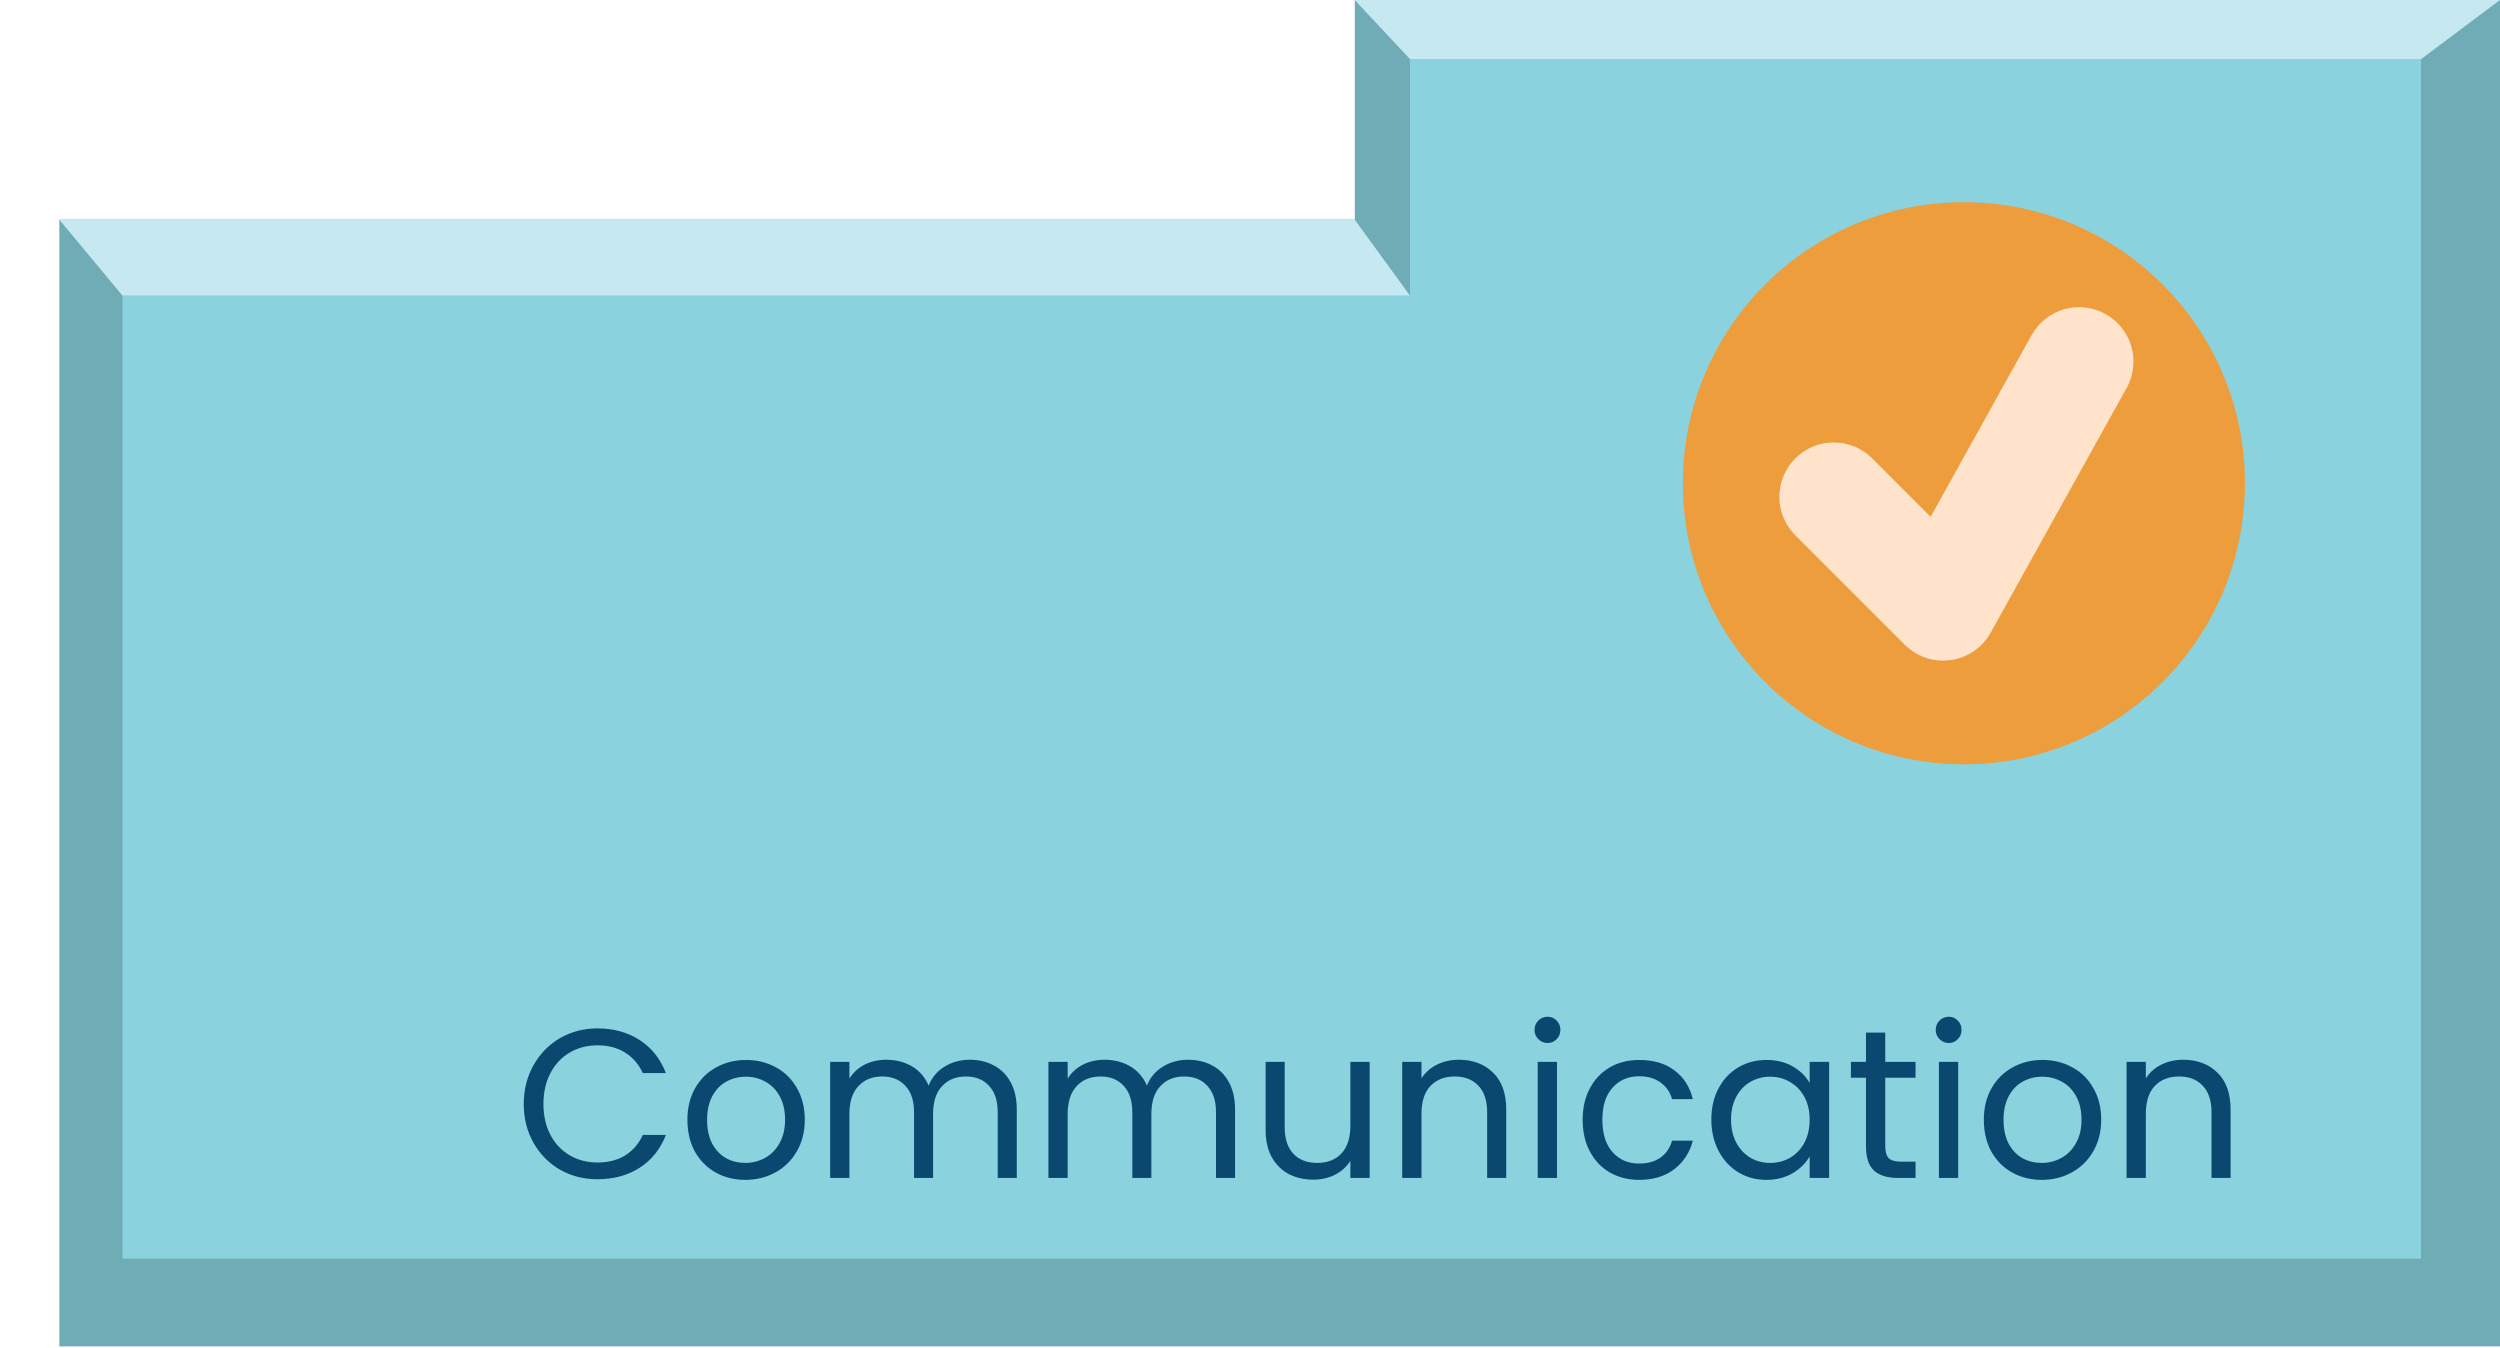
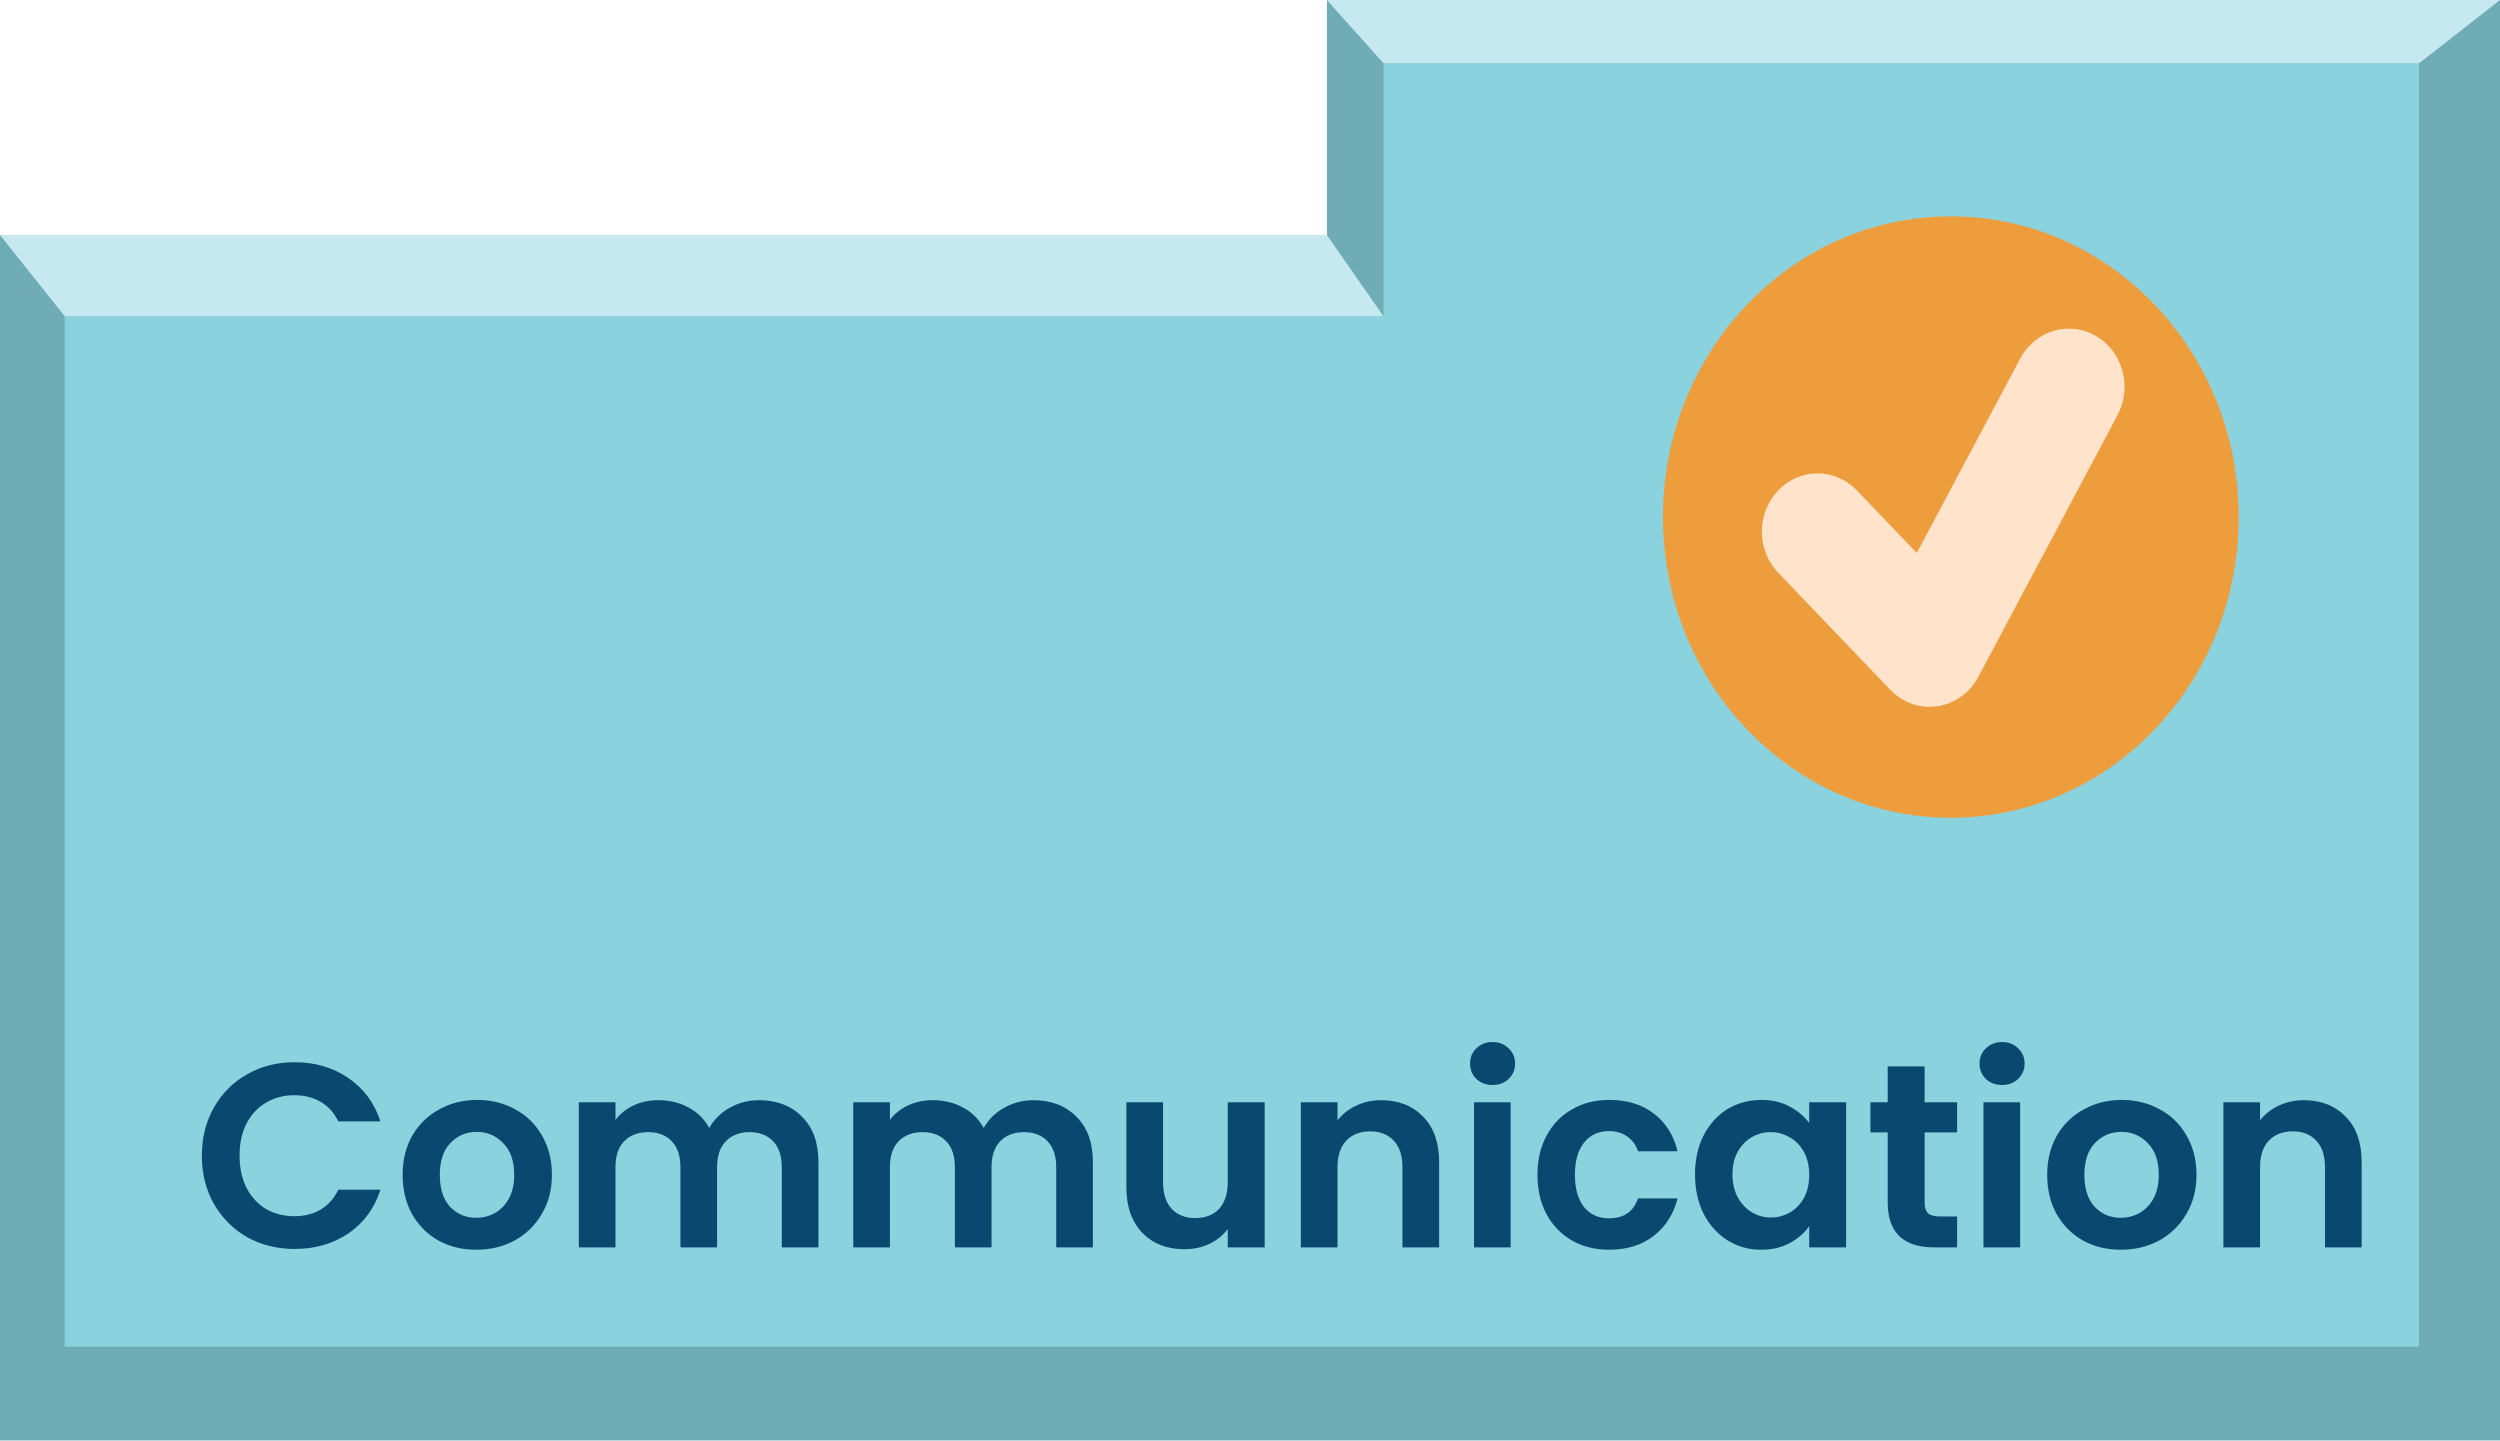
- <svg xmlns="http://www.w3.org/2000/svg" width="295" height="159" viewBox="0 0 295 159" fill="none">
-   <path d="M7 158.869H295V0H159.865V25.916H7V158.869Z" fill="#6FACB6" />
-   <path d="M285.68 148.518V35.452V6.977H166.379V20.624V34.887H90.418H14.456L14.456 91.702V148.518H149.136H183.155H217.175H285.68Z" fill="#89D2DE" />
-   <path d="M14.456 34.887L7 25.916H159.854L166.379 34.887H14.456Z" fill="#C6E9F1" />
-   <path d="M166.379 6.977L159.854 0H295L285.68 6.977H166.379Z" fill="#C6E9F1" />
-   <circle cx="231.738" cy="57.025" r="33.163" fill="#EE9D3D" />
-   <path d="M248.452 37.055C247.716 36.645 246.905 36.384 246.068 36.288C245.231 36.191 244.383 36.261 243.572 36.492C242.762 36.724 242.005 37.113 241.345 37.637C240.685 38.161 240.134 38.811 239.725 39.548L227.813 60.986L220.995 54.168C220.403 53.555 219.695 53.066 218.912 52.73C218.13 52.394 217.288 52.217 216.436 52.209C215.584 52.202 214.739 52.364 213.95 52.687C213.161 53.01 212.445 53.486 211.843 54.089C211.24 54.691 210.764 55.407 210.441 56.196C210.118 56.985 209.956 57.83 209.963 58.682C209.971 59.534 210.148 60.376 210.484 61.158C210.82 61.941 211.309 62.649 211.922 63.241L224.755 76.075C225.968 77.29 227.604 77.958 229.292 77.958L230.181 77.894C231.164 77.756 232.102 77.392 232.921 76.83C233.74 76.269 234.418 75.525 234.9 74.656L250.942 45.782C251.351 45.045 251.612 44.235 251.708 43.398C251.805 42.561 251.736 41.713 251.504 40.903C251.273 40.092 250.885 39.335 250.361 38.675C249.837 38.015 249.189 37.464 248.452 37.055V37.055Z" fill="#FFE3CA" />
-   <path d="M61.803 130.275C61.803 128.575 62.186 127.05 62.953 125.7C63.719 124.333 64.761 123.267 66.078 122.5C67.411 121.733 68.886 121.35 70.502 121.35C72.403 121.35 74.061 121.808 75.478 122.725C76.894 123.642 77.927 124.942 78.578 126.625H75.853C75.369 125.575 74.669 124.767 73.752 124.2C72.853 123.633 71.769 123.35 70.502 123.35C69.286 123.35 68.194 123.633 67.228 124.2C66.261 124.767 65.502 125.575 64.953 126.625C64.403 127.658 64.127 128.875 64.127 130.275C64.127 131.658 64.403 132.875 64.953 133.925C65.502 134.958 66.261 135.758 67.228 136.325C68.194 136.892 69.286 137.175 70.502 137.175C71.769 137.175 72.853 136.9 73.752 136.35C74.669 135.783 75.369 134.975 75.853 133.925H78.578C77.927 135.592 76.894 136.883 75.478 137.8C74.061 138.7 72.403 139.15 70.502 139.15C68.886 139.15 67.411 138.775 66.078 138.025C64.761 137.258 63.719 136.2 62.953 134.85C62.186 133.5 61.803 131.975 61.803 130.275ZM87.939 139.225C86.656 139.225 85.489 138.933 84.439 138.35C83.406 137.767 82.589 136.942 81.989 135.875C81.406 134.792 81.114 133.542 81.114 132.125C81.114 130.725 81.414 129.492 82.014 128.425C82.631 127.342 83.464 126.517 84.514 125.95C85.564 125.367 86.739 125.075 88.039 125.075C89.339 125.075 90.514 125.367 91.564 125.95C92.614 126.517 93.439 127.333 94.039 128.4C94.656 129.467 94.964 130.708 94.964 132.125C94.964 133.542 94.647 134.792 94.014 135.875C93.397 136.942 92.556 137.767 91.489 138.35C90.422 138.933 89.239 139.225 87.939 139.225ZM87.939 137.225C88.756 137.225 89.522 137.033 90.239 136.65C90.956 136.267 91.531 135.692 91.964 134.925C92.414 134.158 92.639 133.225 92.639 132.125C92.639 131.025 92.422 130.092 91.989 129.325C91.556 128.558 90.989 127.992 90.289 127.625C89.589 127.242 88.831 127.05 88.014 127.05C87.181 127.05 86.414 127.242 85.714 127.625C85.031 127.992 84.481 128.558 84.064 129.325C83.647 130.092 83.439 131.025 83.439 132.125C83.439 133.242 83.639 134.183 84.039 134.95C84.456 135.717 85.006 136.292 85.689 136.675C86.372 137.042 87.122 137.225 87.939 137.225ZM114.43 125.05C115.497 125.05 116.447 125.275 117.28 125.725C118.114 126.158 118.772 126.817 119.255 127.7C119.739 128.583 119.98 129.658 119.98 130.925V139H117.73V131.25C117.73 129.883 117.389 128.842 116.705 128.125C116.039 127.392 115.13 127.025 113.98 127.025C112.797 127.025 111.855 127.408 111.155 128.175C110.455 128.925 110.105 130.017 110.105 131.45V139H107.855V131.25C107.855 129.883 107.514 128.842 106.83 128.125C106.164 127.392 105.255 127.025 104.105 127.025C102.922 127.025 101.98 127.408 101.28 128.175C100.58 128.925 100.23 130.017 100.23 131.45V139H97.955V125.3H100.23V127.275C100.68 126.558 101.28 126.008 102.03 125.625C102.797 125.242 103.639 125.05 104.555 125.05C105.705 125.05 106.722 125.308 107.605 125.825C108.489 126.342 109.147 127.1 109.58 128.1C109.964 127.133 110.597 126.383 111.48 125.85C112.364 125.317 113.347 125.05 114.43 125.05ZM140.187 125.05C141.254 125.05 142.204 125.275 143.037 125.725C143.87 126.158 144.529 126.817 145.012 127.7C145.495 128.583 145.737 129.658 145.737 130.925V139H143.487V131.25C143.487 129.883 143.145 128.842 142.462 128.125C141.795 127.392 140.887 127.025 139.737 127.025C138.554 127.025 137.612 127.408 136.912 128.175C136.212 128.925 135.862 130.017 135.862 131.45V139H133.612V131.25C133.612 129.883 133.27 128.842 132.587 128.125C131.92 127.392 131.012 127.025 129.862 127.025C128.679 127.025 127.737 127.408 127.037 128.175C126.337 128.925 125.987 130.017 125.987 131.45V139H123.712V125.3H125.987V127.275C126.437 126.558 127.037 126.008 127.787 125.625C128.554 125.242 129.395 125.05 130.312 125.05C131.462 125.05 132.479 125.308 133.362 125.825C134.245 126.342 134.904 127.1 135.337 128.1C135.72 127.133 136.354 126.383 137.237 125.85C138.12 125.317 139.104 125.05 140.187 125.05ZM161.619 125.3V139H159.344V136.975C158.911 137.675 158.302 138.225 157.519 138.625C156.752 139.008 155.902 139.2 154.969 139.2C153.902 139.2 152.944 138.983 152.094 138.55C151.244 138.1 150.569 137.433 150.069 136.55C149.586 135.667 149.344 134.592 149.344 133.325V125.3H151.594V133.025C151.594 134.375 151.936 135.417 152.619 136.15C153.302 136.867 154.236 137.225 155.419 137.225C156.636 137.225 157.594 136.85 158.294 136.1C158.994 135.35 159.344 134.258 159.344 132.825V125.3H161.619ZM172.135 125.05C173.802 125.05 175.152 125.558 176.185 126.575C177.218 127.575 177.735 129.025 177.735 130.925V139H175.485V131.25C175.485 129.883 175.143 128.842 174.46 128.125C173.777 127.392 172.843 127.025 171.66 127.025C170.46 127.025 169.502 127.4 168.785 128.15C168.085 128.9 167.735 129.992 167.735 131.425V139H165.46V125.3H167.735V127.25C168.185 126.55 168.793 126.008 169.56 125.625C170.343 125.242 171.202 125.05 172.135 125.05ZM182.626 123.075C182.193 123.075 181.826 122.925 181.526 122.625C181.226 122.325 181.076 121.958 181.076 121.525C181.076 121.092 181.226 120.725 181.526 120.425C181.826 120.125 182.193 119.975 182.626 119.975C183.043 119.975 183.393 120.125 183.676 120.425C183.976 120.725 184.126 121.092 184.126 121.525C184.126 121.958 183.976 122.325 183.676 122.625C183.393 122.925 183.043 123.075 182.626 123.075ZM183.726 125.3V139H181.451V125.3H183.726ZM186.754 132.125C186.754 130.708 187.037 129.475 187.604 128.425C188.17 127.358 188.954 126.533 189.954 125.95C190.97 125.367 192.129 125.075 193.429 125.075C195.112 125.075 196.495 125.483 197.579 126.3C198.679 127.117 199.404 128.25 199.754 129.7H197.304C197.07 128.867 196.612 128.208 195.929 127.725C195.262 127.242 194.429 127 193.429 127C192.129 127 191.079 127.45 190.279 128.35C189.479 129.233 189.079 130.492 189.079 132.125C189.079 133.775 189.479 135.05 190.279 135.95C191.079 136.85 192.129 137.3 193.429 137.3C194.429 137.3 195.262 137.067 195.929 136.6C196.595 136.133 197.054 135.467 197.304 134.6H199.754C199.387 136 198.654 137.125 197.554 137.975C196.454 138.808 195.079 139.225 193.429 139.225C192.129 139.225 190.97 138.933 189.954 138.35C188.954 137.767 188.17 136.942 187.604 135.875C187.037 134.808 186.754 133.558 186.754 132.125ZM201.939 132.1C201.939 130.7 202.223 129.475 202.789 128.425C203.356 127.358 204.131 126.533 205.114 125.95C206.114 125.367 207.223 125.075 208.439 125.075C209.639 125.075 210.681 125.333 211.564 125.85C212.448 126.367 213.106 127.017 213.539 127.8V125.3H215.839V139H213.539V136.45C213.089 137.25 212.414 137.917 211.514 138.45C210.631 138.967 209.598 139.225 208.414 139.225C207.198 139.225 206.098 138.925 205.114 138.325C204.131 137.725 203.356 136.883 202.789 135.8C202.223 134.717 201.939 133.483 201.939 132.1ZM213.539 132.125C213.539 131.092 213.331 130.192 212.914 129.425C212.498 128.658 211.931 128.075 211.214 127.675C210.514 127.258 209.739 127.05 208.889 127.05C208.039 127.05 207.264 127.25 206.564 127.65C205.864 128.05 205.306 128.633 204.889 129.4C204.473 130.167 204.264 131.067 204.264 132.1C204.264 133.15 204.473 134.067 204.889 134.85C205.306 135.617 205.864 136.208 206.564 136.625C207.264 137.025 208.039 137.225 208.889 137.225C209.739 137.225 210.514 137.025 211.214 136.625C211.931 136.208 212.498 135.617 212.914 134.85C213.331 134.067 213.539 133.158 213.539 132.125ZM222.459 127.175V135.25C222.459 135.917 222.6 136.392 222.884 136.675C223.167 136.942 223.659 137.075 224.359 137.075H226.034V139H223.984C222.717 139 221.767 138.708 221.134 138.125C220.5 137.542 220.184 136.583 220.184 135.25V127.175H218.409V125.3H220.184V121.85H222.459V125.3H226.034V127.175H222.459ZM229.965 123.075C229.532 123.075 229.165 122.925 228.865 122.625C228.565 122.325 228.415 121.958 228.415 121.525C228.415 121.092 228.565 120.725 228.865 120.425C229.165 120.125 229.532 119.975 229.965 119.975C230.382 119.975 230.732 120.125 231.015 120.425C231.315 120.725 231.465 121.092 231.465 121.525C231.465 121.958 231.315 122.325 231.015 122.625C230.732 122.925 230.382 123.075 229.965 123.075ZM231.065 125.3V139H228.79V125.3H231.065ZM240.918 139.225C239.634 139.225 238.468 138.933 237.418 138.35C236.384 137.767 235.568 136.942 234.968 135.875C234.384 134.792 234.093 133.542 234.093 132.125C234.093 130.725 234.393 129.492 234.993 128.425C235.609 127.342 236.443 126.517 237.493 125.95C238.543 125.367 239.718 125.075 241.018 125.075C242.318 125.075 243.493 125.367 244.543 125.95C245.593 126.517 246.418 127.333 247.018 128.4C247.634 129.467 247.943 130.708 247.943 132.125C247.943 133.542 247.626 134.792 246.993 135.875C246.376 136.942 245.534 137.767 244.468 138.35C243.401 138.933 242.218 139.225 240.918 139.225ZM240.918 137.225C241.734 137.225 242.501 137.033 243.218 136.65C243.934 136.267 244.509 135.692 244.943 134.925C245.393 134.158 245.618 133.225 245.618 132.125C245.618 131.025 245.401 130.092 244.968 129.325C244.534 128.558 243.968 127.992 243.268 127.625C242.568 127.242 241.809 127.05 240.993 127.05C240.159 127.05 239.393 127.242 238.693 127.625C238.009 127.992 237.459 128.558 237.043 129.325C236.626 130.092 236.418 131.025 236.418 132.125C236.418 133.242 236.618 134.183 237.018 134.95C237.434 135.717 237.984 136.292 238.668 136.675C239.351 137.042 240.101 137.225 240.918 137.225ZM257.609 125.05C259.275 125.05 260.625 125.558 261.659 126.575C262.692 127.575 263.209 129.025 263.209 130.925V139H260.959V131.25C260.959 129.883 260.617 128.842 259.934 128.125C259.25 127.392 258.317 127.025 257.134 127.025C255.934 127.025 254.975 127.4 254.259 128.15C253.559 128.9 253.209 129.992 253.209 131.425V139H250.934V125.3H253.209V127.25C253.659 126.55 254.267 126.008 255.034 125.625C255.817 125.242 256.675 125.05 257.609 125.05Z" fill="#0B4870" />
+ <svg xmlns="http://www.w3.org/2000/svg" width="210" height="121" viewBox="0 0 210 121" fill="none">
+   <path d="M0 121H210V0H111.464V19.738H0V121Z" fill="#6FACB6" />
+   <path d="M203.204 113.117V27.002V5.314H116.214V15.708V26.571H60.825H5.437L5.437 69.844V113.117H103.641H128.447H153.252H203.204Z" fill="#89D2DE" />
+   <path d="M5.437 26.571L0 19.738H111.456L116.214 26.571H5.437Z" fill="#C6E9F1" />
+   <path d="M116.214 5.314L111.456 0H210L203.204 5.314H116.214Z" fill="#C6E9F1" />
+   <ellipse cx="163.871" cy="43.432" rx="24.182" ry="25.258" fill="#EE9D3D" />
+   <path d="M176.059 28.222C175.522 27.91 174.931 27.712 174.32 27.638C173.71 27.565 173.091 27.617 172.5 27.794C171.909 27.97 171.358 28.267 170.876 28.666C170.395 29.065 169.994 29.56 169.696 30.121L161.009 46.449L156.038 41.256C155.607 40.79 155.09 40.417 154.519 40.161C153.949 39.905 153.335 39.77 152.713 39.764C152.092 39.759 151.476 39.883 150.901 40.128C150.326 40.374 149.804 40.737 149.364 41.196C148.925 41.655 148.578 42.2 148.342 42.801C148.107 43.401 147.989 44.045 147.994 44.694C148 45.343 148.129 45.984 148.374 46.581C148.619 47.177 148.975 47.716 149.422 48.167L158.78 57.941C159.664 58.867 160.857 59.376 162.088 59.376L162.736 59.327C163.453 59.222 164.137 58.945 164.734 58.517C165.331 58.089 165.825 57.522 166.177 56.861L177.874 34.869C178.173 34.308 178.363 33.691 178.433 33.053C178.504 32.416 178.453 31.77 178.284 31.153C178.116 30.536 177.833 29.959 177.451 29.456C177.069 28.953 176.596 28.534 176.059 28.222V28.222Z" fill="#FFE3CA" />
+   <path d="M16.956 97.08C16.956 95.569 17.294 94.22 17.968 93.032C18.657 91.829 19.589 90.898 20.762 90.238C21.95 89.563 23.277 89.226 24.744 89.226C26.46 89.226 27.963 89.666 29.254 90.546C30.545 91.426 31.447 92.643 31.96 94.198H28.418C28.066 93.465 27.567 92.915 26.922 92.548C26.291 92.181 25.558 91.998 24.722 91.998C23.828 91.998 23.028 92.211 22.324 92.636C21.635 93.047 21.092 93.633 20.696 94.396C20.315 95.159 20.124 96.053 20.124 97.08C20.124 98.092 20.315 98.987 20.696 99.764C21.092 100.527 21.635 101.121 22.324 101.546C23.028 101.957 23.828 102.162 24.722 102.162C25.558 102.162 26.291 101.979 26.922 101.612C27.567 101.231 28.066 100.673 28.418 99.94H31.96C31.447 101.509 30.545 102.734 29.254 103.614C27.978 104.479 26.475 104.912 24.744 104.912C23.277 104.912 21.95 104.582 20.762 103.922C19.589 103.247 18.657 102.316 17.968 101.128C17.294 99.94 16.956 98.591 16.956 97.08ZM40.003 104.978C38.83 104.978 37.774 104.721 36.835 104.208C35.896 103.68 35.156 102.939 34.613 101.986C34.085 101.033 33.821 99.933 33.821 98.686C33.821 97.439 34.092 96.339 34.635 95.386C35.192 94.433 35.948 93.699 36.901 93.186C37.854 92.658 38.918 92.394 40.091 92.394C41.264 92.394 42.328 92.658 43.281 93.186C44.234 93.699 44.982 94.433 45.525 95.386C46.082 96.339 46.361 97.439 46.361 98.686C46.361 99.933 46.075 101.033 45.503 101.986C44.946 102.939 44.183 103.68 43.215 104.208C42.262 104.721 41.191 104.978 40.003 104.978ZM40.003 102.294C40.56 102.294 41.081 102.162 41.565 101.898C42.064 101.619 42.46 101.209 42.753 100.666C43.046 100.123 43.193 99.463 43.193 98.686C43.193 97.527 42.885 96.64 42.269 96.024C41.668 95.393 40.927 95.078 40.047 95.078C39.167 95.078 38.426 95.393 37.825 96.024C37.238 96.64 36.945 97.527 36.945 98.686C36.945 99.845 37.231 100.739 37.803 101.37C38.39 101.986 39.123 102.294 40.003 102.294ZM63.756 92.416C65.252 92.416 66.455 92.878 67.364 93.802C68.288 94.711 68.75 95.987 68.75 97.63V104.78H65.67V98.048C65.67 97.095 65.428 96.369 64.944 95.87C64.46 95.357 63.8 95.1 62.964 95.1C62.128 95.1 61.461 95.357 60.962 95.87C60.478 96.369 60.236 97.095 60.236 98.048V104.78H57.156V98.048C57.156 97.095 56.914 96.369 56.43 95.87C55.946 95.357 55.286 95.1 54.45 95.1C53.6 95.1 52.925 95.357 52.426 95.87C51.942 96.369 51.7 97.095 51.7 98.048V104.78H48.62V92.592H51.7V94.066C52.096 93.553 52.602 93.149 53.218 92.856C53.849 92.563 54.538 92.416 55.286 92.416C56.24 92.416 57.09 92.621 57.838 93.032C58.586 93.428 59.166 94 59.576 94.748C59.972 94.044 60.544 93.479 61.292 93.054C62.055 92.629 62.876 92.416 63.756 92.416ZM86.809 92.416C88.305 92.416 89.508 92.878 90.417 93.802C91.341 94.711 91.803 95.987 91.803 97.63V104.78H88.723V98.048C88.723 97.095 88.481 96.369 87.997 95.87C87.513 95.357 86.853 95.1 86.017 95.1C85.181 95.1 84.514 95.357 84.015 95.87C83.531 96.369 83.289 97.095 83.289 98.048V104.78H80.209V98.048C80.209 97.095 79.967 96.369 79.483 95.87C78.999 95.357 78.339 95.1 77.503 95.1C76.652 95.1 75.978 95.357 75.479 95.87C74.995 96.369 74.753 97.095 74.753 98.048V104.78H71.673V92.592H74.753V94.066C75.149 93.553 75.655 93.149 76.271 92.856C76.902 92.563 77.591 92.416 78.339 92.416C79.292 92.416 80.143 92.621 80.891 93.032C81.639 93.428 82.218 94 82.629 94.748C83.025 94.044 83.597 93.479 84.345 93.054C85.108 92.629 85.929 92.416 86.809 92.416ZM106.232 92.592V104.78H103.13V103.24C102.734 103.768 102.213 104.186 101.568 104.494C100.937 104.787 100.248 104.934 99.5 104.934C98.546 104.934 97.703 104.736 96.97 104.34C96.236 103.929 95.657 103.335 95.232 102.558C94.821 101.766 94.616 100.827 94.616 99.742V92.592H97.696V99.302C97.696 100.27 97.938 101.018 98.422 101.546C98.906 102.059 99.566 102.316 100.402 102.316C101.252 102.316 101.92 102.059 102.404 101.546C102.888 101.018 103.13 100.27 103.13 99.302V92.592H106.232ZM116.025 92.416C117.477 92.416 118.65 92.878 119.545 93.802C120.439 94.711 120.887 95.987 120.887 97.63V104.78H117.807V98.048C117.807 97.08 117.565 96.339 117.081 95.826C116.597 95.298 115.937 95.034 115.101 95.034C114.25 95.034 113.575 95.298 113.077 95.826C112.593 96.339 112.351 97.08 112.351 98.048V104.78H109.271V92.592H112.351V94.11C112.761 93.582 113.282 93.171 113.913 92.878C114.558 92.57 115.262 92.416 116.025 92.416ZM125.378 91.14C124.835 91.14 124.38 90.971 124.014 90.634C123.662 90.282 123.486 89.849 123.486 89.336C123.486 88.823 123.662 88.397 124.014 88.06C124.38 87.708 124.835 87.532 125.378 87.532C125.92 87.532 126.368 87.708 126.72 88.06C127.086 88.397 127.27 88.823 127.27 89.336C127.27 89.849 127.086 90.282 126.72 90.634C126.368 90.971 125.92 91.14 125.378 91.14ZM126.896 92.592V104.78H123.816V92.592H126.896ZM129.147 98.686C129.147 97.425 129.403 96.325 129.917 95.386C130.43 94.433 131.141 93.699 132.051 93.186C132.96 92.658 134.001 92.394 135.175 92.394C136.685 92.394 137.932 92.775 138.915 93.538C139.912 94.286 140.579 95.342 140.917 96.706H137.595C137.419 96.178 137.118 95.767 136.693 95.474C136.282 95.166 135.769 95.012 135.153 95.012C134.273 95.012 133.576 95.335 133.063 95.98C132.549 96.611 132.293 97.513 132.293 98.686C132.293 99.845 132.549 100.747 133.063 101.392C133.576 102.023 134.273 102.338 135.153 102.338C136.399 102.338 137.213 101.781 137.595 100.666H140.917C140.579 101.986 139.912 103.035 138.915 103.812C137.917 104.589 136.671 104.978 135.175 104.978C134.001 104.978 132.96 104.721 132.051 104.208C131.141 103.68 130.43 102.947 129.917 102.008C129.403 101.055 129.147 99.947 129.147 98.686ZM142.381 98.642C142.381 97.41 142.623 96.317 143.107 95.364C143.606 94.411 144.273 93.677 145.109 93.164C145.96 92.651 146.906 92.394 147.947 92.394C148.856 92.394 149.648 92.577 150.323 92.944C151.012 93.311 151.562 93.773 151.973 94.33V92.592H155.075V104.78H151.973V102.998C151.577 103.57 151.027 104.047 150.323 104.428C149.634 104.795 148.834 104.978 147.925 104.978C146.898 104.978 145.96 104.714 145.109 104.186C144.273 103.658 143.606 102.917 143.107 101.964C142.623 100.996 142.381 99.889 142.381 98.642ZM151.973 98.686C151.973 97.938 151.826 97.3 151.533 96.772C151.24 96.229 150.844 95.819 150.345 95.54C149.846 95.247 149.311 95.1 148.739 95.1C148.167 95.1 147.639 95.239 147.155 95.518C146.671 95.797 146.275 96.207 145.967 96.75C145.674 97.278 145.527 97.909 145.527 98.642C145.527 99.375 145.674 100.021 145.967 100.578C146.275 101.121 146.671 101.539 147.155 101.832C147.654 102.125 148.182 102.272 148.739 102.272C149.311 102.272 149.846 102.133 150.345 101.854C150.844 101.561 151.24 101.15 151.533 100.622C151.826 100.079 151.973 99.434 151.973 98.686ZM161.669 95.122V101.018C161.669 101.429 161.764 101.729 161.955 101.92C162.16 102.096 162.498 102.184 162.967 102.184H164.397V104.78H162.461C159.865 104.78 158.567 103.519 158.567 100.996V95.122H157.115V92.592H158.567V89.578H161.669V92.592H164.397V95.122H161.669ZM168.174 91.14C167.632 91.14 167.177 90.971 166.81 90.634C166.458 90.282 166.282 89.849 166.282 89.336C166.282 88.823 166.458 88.397 166.81 88.06C167.177 87.708 167.632 87.532 168.174 87.532C168.717 87.532 169.164 87.708 169.516 88.06C169.883 88.397 170.066 88.823 170.066 89.336C170.066 89.849 169.883 90.282 169.516 90.634C169.164 90.971 168.717 91.14 168.174 91.14ZM169.692 92.592V104.78H166.612V92.592H169.692ZM178.147 104.978C176.974 104.978 175.918 104.721 174.979 104.208C174.041 103.68 173.3 102.939 172.757 101.986C172.229 101.033 171.965 99.933 171.965 98.686C171.965 97.439 172.237 96.339 172.779 95.386C173.337 94.433 174.092 93.699 175.045 93.186C175.999 92.658 177.062 92.394 178.235 92.394C179.409 92.394 180.472 92.658 181.425 93.186C182.379 93.699 183.127 94.433 183.669 95.386C184.227 96.339 184.505 97.439 184.505 98.686C184.505 99.933 184.219 101.033 183.647 101.986C183.09 102.939 182.327 103.68 181.359 104.208C180.406 104.721 179.335 104.978 178.147 104.978ZM178.147 102.294C178.705 102.294 179.225 102.162 179.709 101.898C180.208 101.619 180.604 101.209 180.897 100.666C181.191 100.123 181.337 99.463 181.337 98.686C181.337 97.527 181.029 96.64 180.413 96.024C179.812 95.393 179.071 95.078 178.191 95.078C177.311 95.078 176.571 95.393 175.969 96.024C175.383 96.64 175.089 97.527 175.089 98.686C175.089 99.845 175.375 100.739 175.947 101.37C176.534 101.986 177.267 102.294 178.147 102.294ZM193.519 92.416C194.971 92.416 196.144 92.878 197.039 93.802C197.933 94.711 198.381 95.987 198.381 97.63V104.78H195.301V98.048C195.301 97.08 195.059 96.339 194.575 95.826C194.091 95.298 193.431 95.034 192.595 95.034C191.744 95.034 191.069 95.298 190.571 95.826C190.087 96.339 189.845 97.08 189.845 98.048V104.78H186.765V92.592H189.845V94.11C190.255 93.582 190.776 93.171 191.407 92.878C192.052 92.57 192.756 92.416 193.519 92.416Z" fill="#0B4870" />
</svg>
